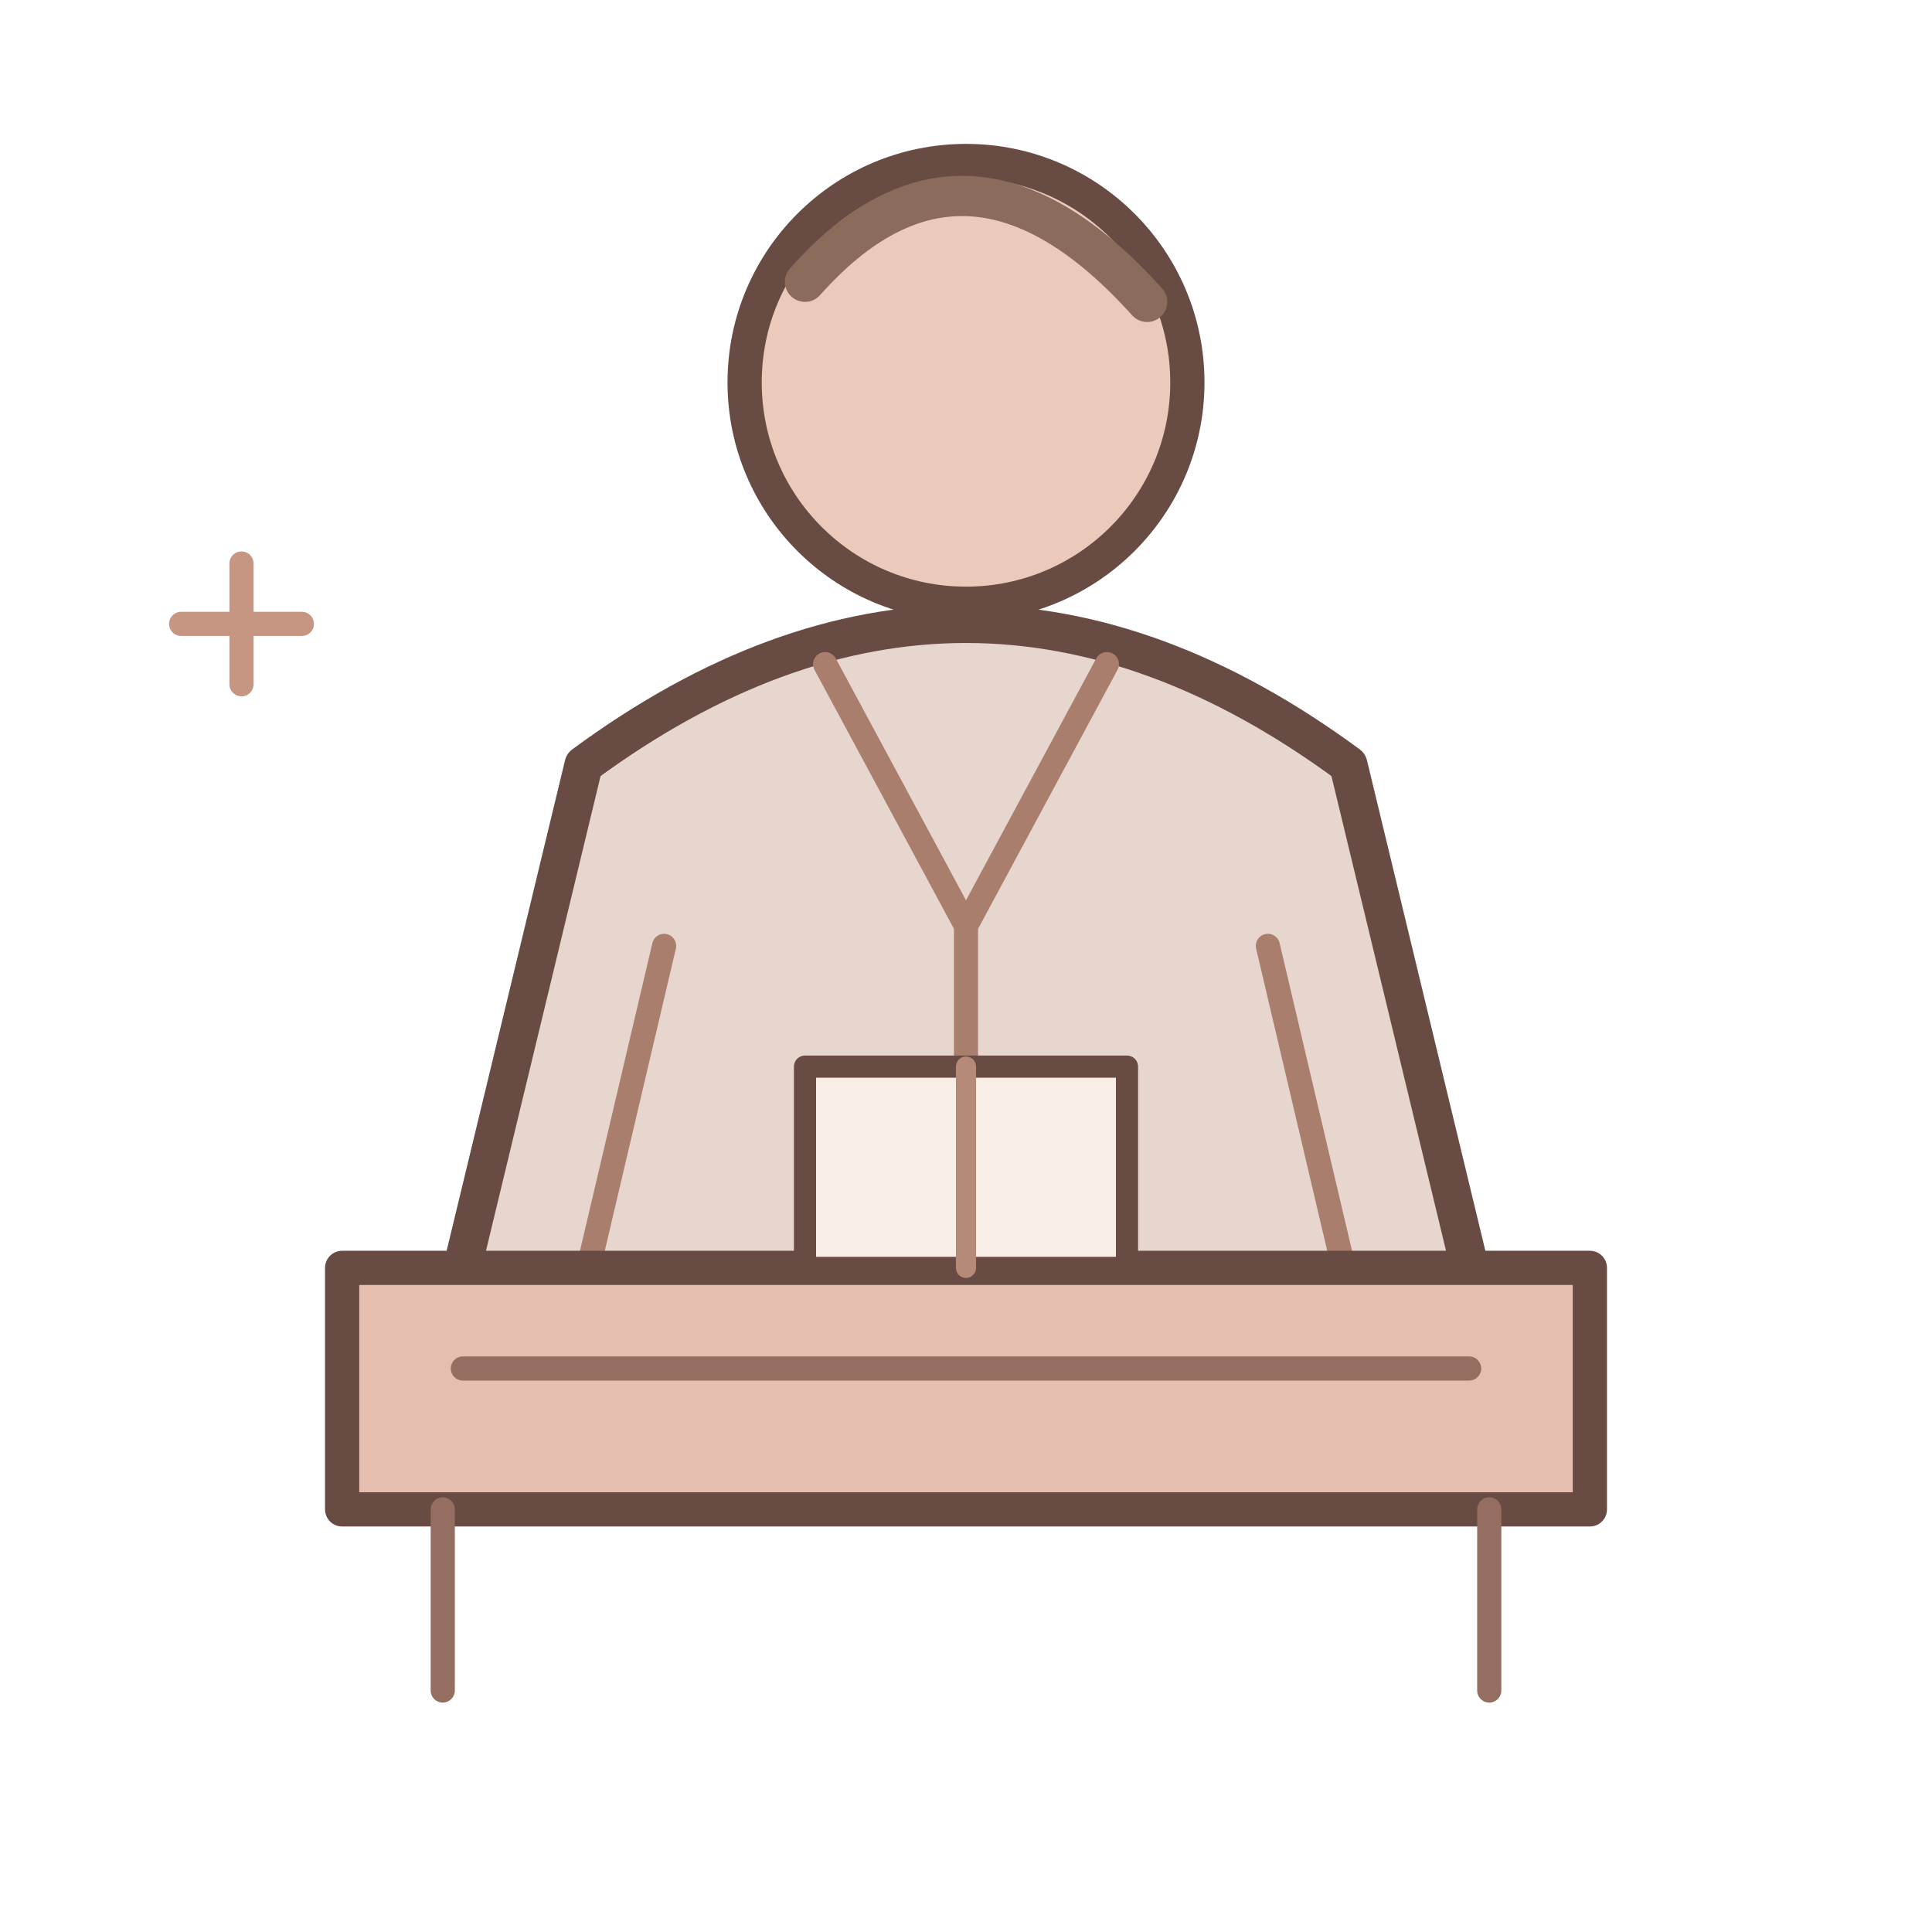
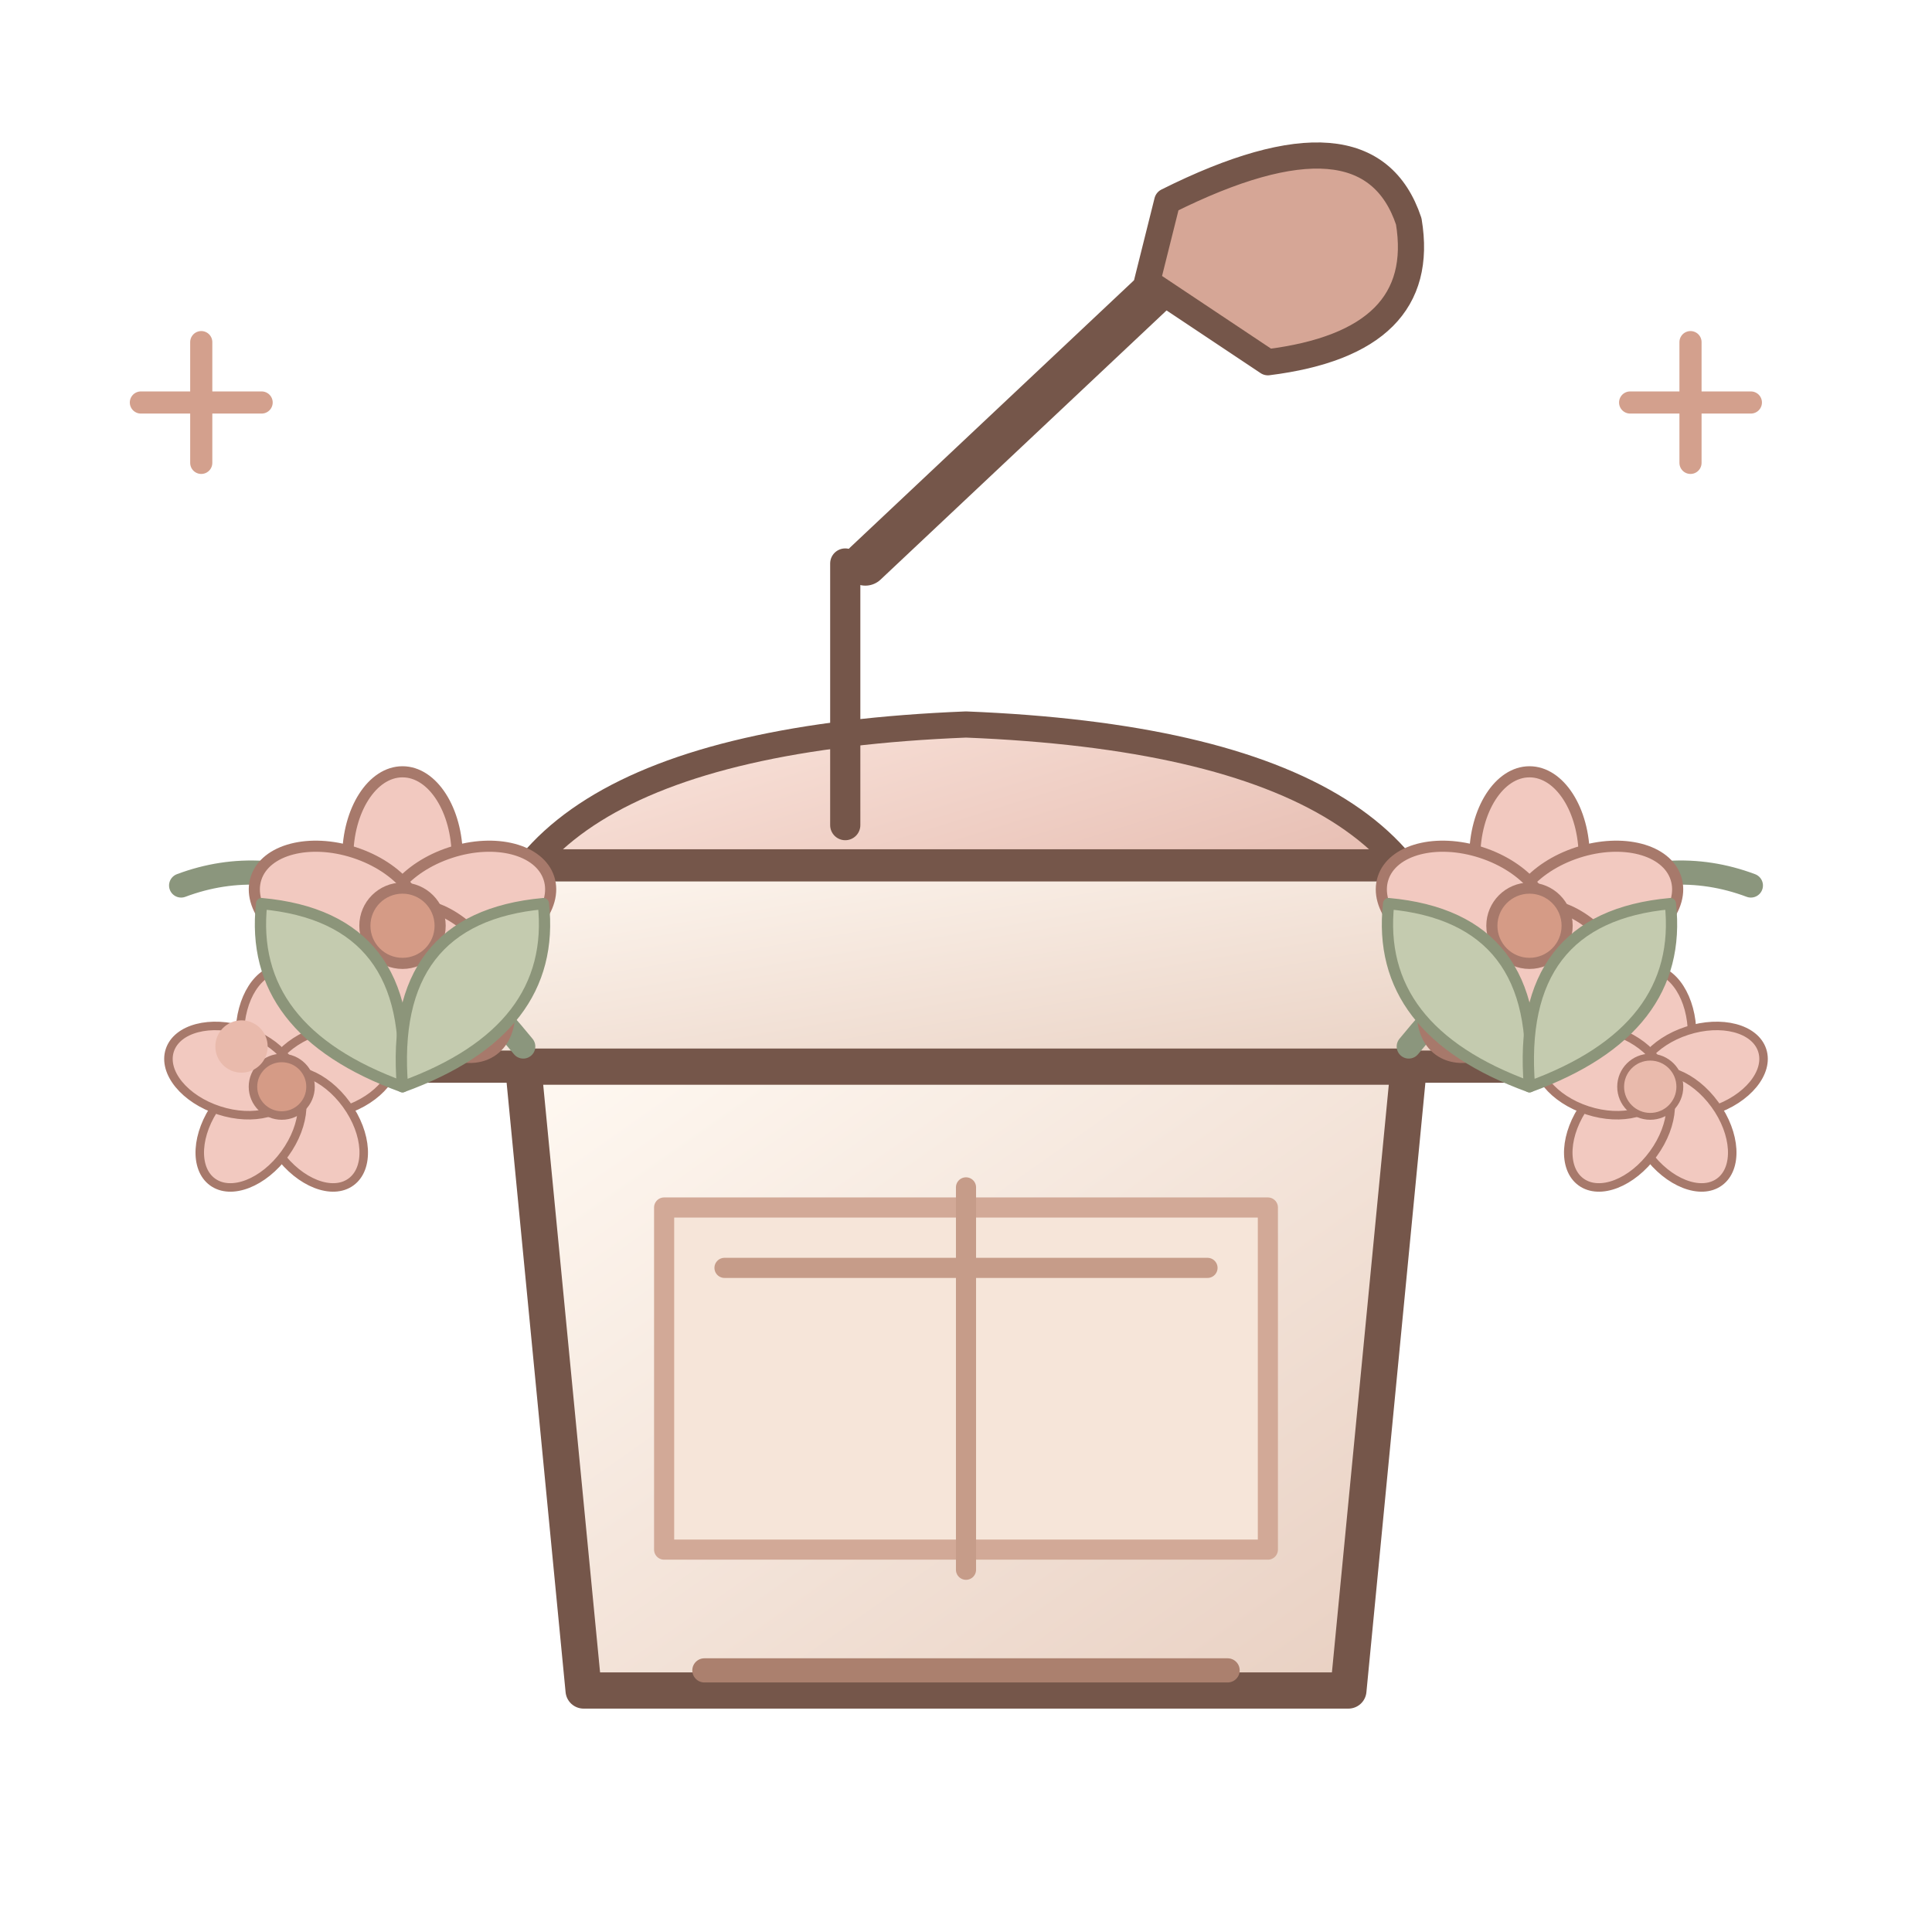
<svg xmlns="http://www.w3.org/2000/svg" viewBox="0 0 96 96" fill="none" stroke-linecap="round" stroke-linejoin="round">
-   <circle cx="48" cy="19" r="11" fill="#EBCABC" stroke="#684B42" stroke-width="1.7" />
-   <path d="M40 14q8-9 17 1" stroke="#8B6B5C" stroke-width="2" />
-   <path d="M29 38q19-14 38 0l7 29H22z" fill="#E7D6CE" stroke="#684B42" stroke-width="1.9" />
-   <path d="M41 33l7 13 7-13M48 46v22M33 47l-4 17m34-17 4 17" stroke="#AA7E6D" stroke-width="1.2" />
-   <path d="M17 63h62v12H17z" fill="#E6BEB0" stroke="#684B42" stroke-width="1.7" />
-   <path d="M22 75v9m52-9v9M23 68h50" stroke="#946E60" stroke-width="1.2" />
-   <path d="M40 53h16v10H40z" fill="#F9EEE5" stroke="#684B42" stroke-width="1.1" />
-   <path d="M48 53v10" stroke="#B58A78" stroke-width="1" />
-   <path d="M12 28v6m-3-3h6" stroke="#C79682" stroke-width="1.2" />
+   <defs>
+     <linearGradient id="iv" x1="0" y1="0" x2="1" y2="1">
+       <stop stop-color="#FFF9F2" />
+       <stop offset="1" stop-color="#E8CFC1" />
+     </linearGradient>
+     <linearGradient id="pink" x1="0" y1="0" x2="1" y2="1">
+       <stop stop-color="#FCE9E1" />
+       <stop offset="1" stop-color="#DDAA9D" />
+     </linearGradient>
+     <linearGradient id="dark" x1="0" y1="0" x2="1" y2="1">
+       <stop stop-color="#93786D" />
+       <stop offset="1" stop-color="#5F4A42" />
+     </linearGradient>
+   </defs>
+   <path d="M24 51q-1-14 24-15 25 1 24 15" fill="url(#pink)" stroke="#75564A" stroke-width="1.3" />
+   <path d="M25 43h46l7 10H18z" fill="url(#iv)" stroke="#75564A" stroke-width="1.6" />
+   <path d="M26 53h44l-3 31H29z" fill="url(#iv)" stroke="#75564A" stroke-width="1.8" />
+   <path d="M33 60h30v17H33z" fill="#F6E5D9" stroke="#D2A997" stroke-width="1" />
+   <path d="M48 59v19m-12-15h24" stroke="#C69C89" stroke-width="1" />
+   <path d="M43 28 60 12" stroke="#75564A" stroke-width="2.2" />
+   <path d="M58 10q10-5 12 1 1 6-7 7l-6-4z" fill="#D6A696" stroke="#75564A" stroke-width="1.3" />
+   <path d="M42 28v13" stroke="#75564A" stroke-width="1.5" />
+   <path d="M26 52q-9-11-17-8m61 8q9-11 17-8" stroke="#8B967D" stroke-width="1.2" />
+   <g transform="translate(20 46) scale(0.85)" stroke="#A7796B" stroke-width=".65">
+     <g fill="#F2C9C0">
+       <ellipse cx="0" cy="-4" rx="3.2" ry="5" />
+       <ellipse cx="0" cy="-4" rx="3.2" ry="5" transform="rotate(72)" />
+       <ellipse cx="0" cy="-4" rx="3.2" ry="5" transform="rotate(144)" />
+       <ellipse cx="0" cy="-4" rx="3.2" ry="5" transform="rotate(216)" />
+       <ellipse cx="0" cy="-4" rx="3.2" ry="5" transform="rotate(288)" />
+     </g>
+     <circle r="2.2" fill="#D59B86" />
+   </g>
+   <g transform="translate(14 54) scale(0.65)" stroke="#A7796B" stroke-width=".65">
+     <g fill="#F2C9C0">
+       <ellipse cx="0" cy="-4" rx="3.2" ry="5" />
+       <ellipse cx="0" cy="-4" rx="3.2" ry="5" transform="rotate(72)" />
+       <ellipse cx="0" cy="-4" rx="3.2" ry="5" transform="rotate(144)" />
+       <ellipse cx="0" cy="-4" rx="3.2" ry="5" transform="rotate(216)" />
+       <ellipse cx="0" cy="-4" rx="3.2" ry="5" transform="rotate(288)" />
+     </g>
+     <circle r="2.2" fill="#D59B86" />
+   </g>
+   <g transform="translate(76 46) scale(0.85)" stroke="#A7796B" stroke-width=".65">
+     <g fill="#F2C9C0">
+       <ellipse cx="0" cy="-4" rx="3.2" ry="5" />
+       <ellipse cx="0" cy="-4" rx="3.2" ry="5" transform="rotate(72)" />
+       <ellipse cx="0" cy="-4" rx="3.2" ry="5" transform="rotate(144)" />
+       <ellipse cx="0" cy="-4" rx="3.2" ry="5" transform="rotate(216)" />
+       <ellipse cx="0" cy="-4" rx="3.2" ry="5" transform="rotate(288)" />
+     </g>
+     <circle r="2.2" fill="#D59B86" />
+   </g>
+   <g transform="translate(82 54) scale(0.65)" stroke="#A7796B" stroke-width=".65">
+     <g fill="#F2C9C0">
+       <ellipse cx="0" cy="-4" rx="3.2" ry="5" />
+       <ellipse cx="0" cy="-4" rx="3.2" ry="5" transform="rotate(72)" />
+       <ellipse cx="0" cy="-4" rx="3.2" ry="5" transform="rotate(144)" />
+       <ellipse cx="0" cy="-4" rx="3.2" ry="5" transform="rotate(216)" />
+       <ellipse cx="0" cy="-4" rx="3.2" ry="5" transform="rotate(288)" />
+     </g>
+     <circle r="2.2" fill="#D59B86" />
+   </g>
+   <g transform="translate(20 54) scale(0.7)" fill="#C4CBAF" stroke="#8C957A" stroke-width=".8">
+     <path d="M0 0q-11-4-10-13Q1-12 0 0z" />
+     <path d="M0 0q11-4 10-13Q-1-12 0 0z" />
+   </g>
+   <g transform="translate(76 54) scale(0.7)" fill="#C4CBAF" stroke="#8C957A" stroke-width=".8">
+     <path d="M0 0q-11-4-10-13Q1-12 0 0z" />
+     <path d="M0 0q11-4 10-13Q-1-12 0 0z" />
+   </g>
+   <path d="M35 83h26" stroke="#AB806E" stroke-width="1.2" />
+   <g stroke="#D3A08D" stroke-width="1.1">
+     <path d="M10 17v6m-3-3h6M84 17v6m-3-3h6" />
+   </g>
+   <g fill="#E9BAAC">
+     <circle cx="12" cy="52" r="1.3" />
+     <circle cx="82" cy="54" r="1.3" />
+   </g>
</svg>
